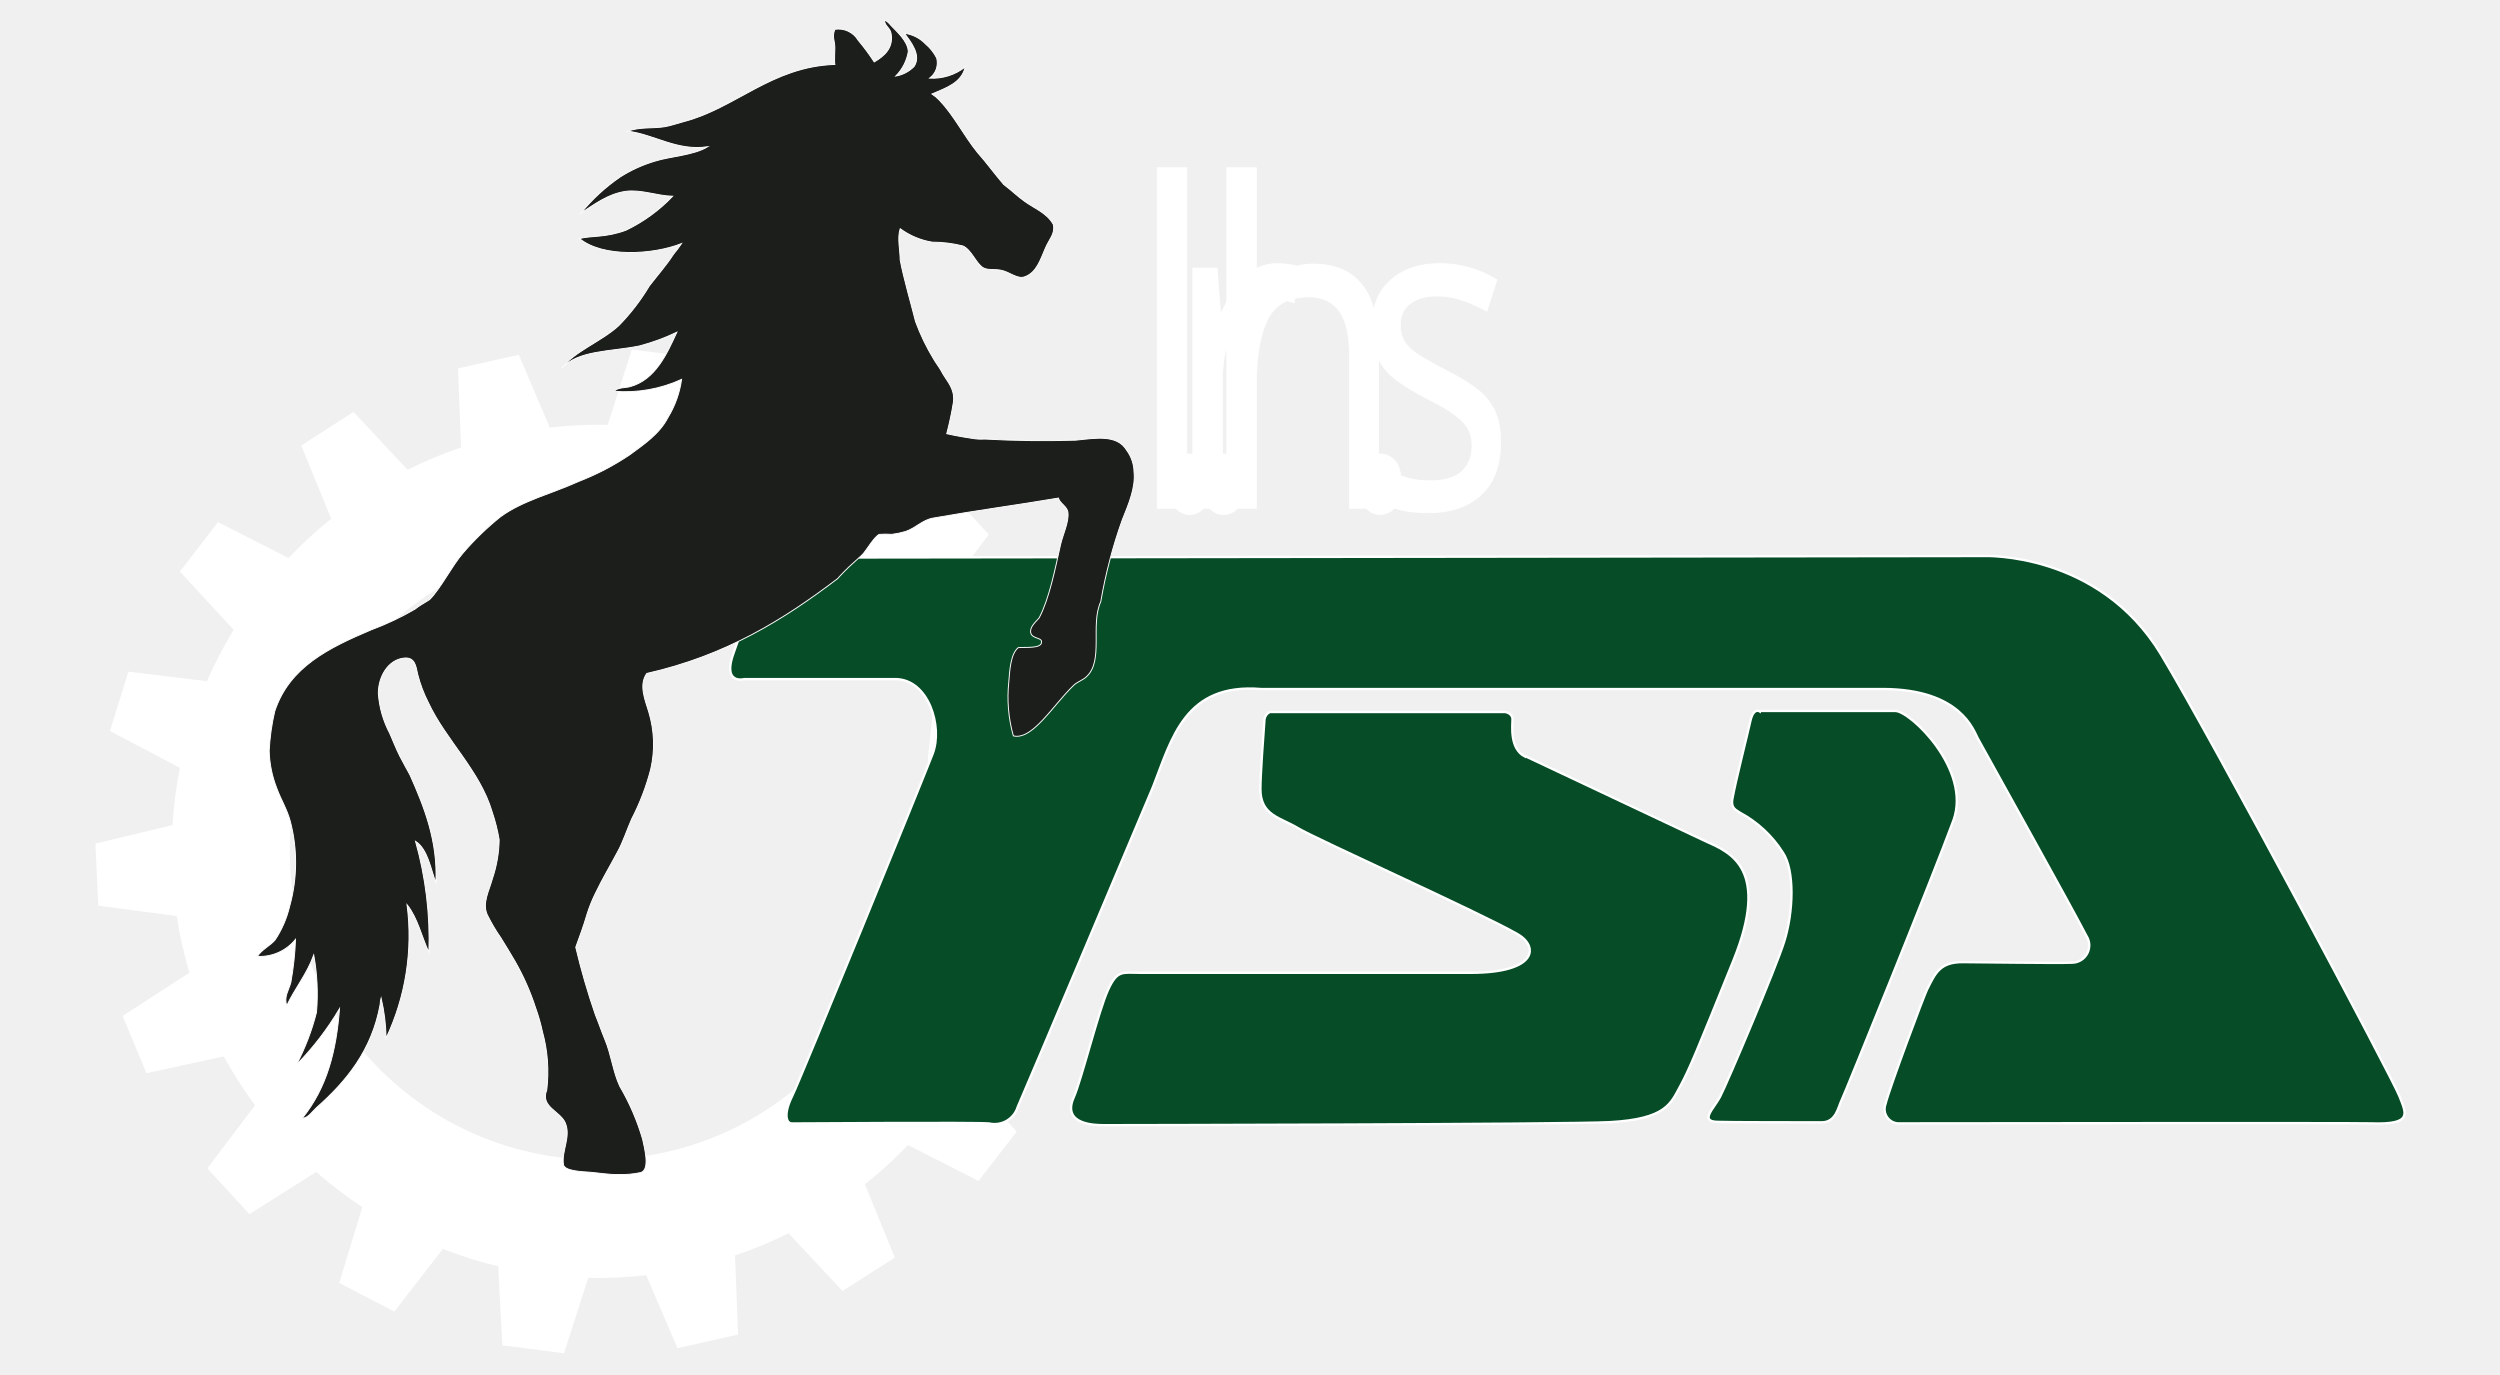
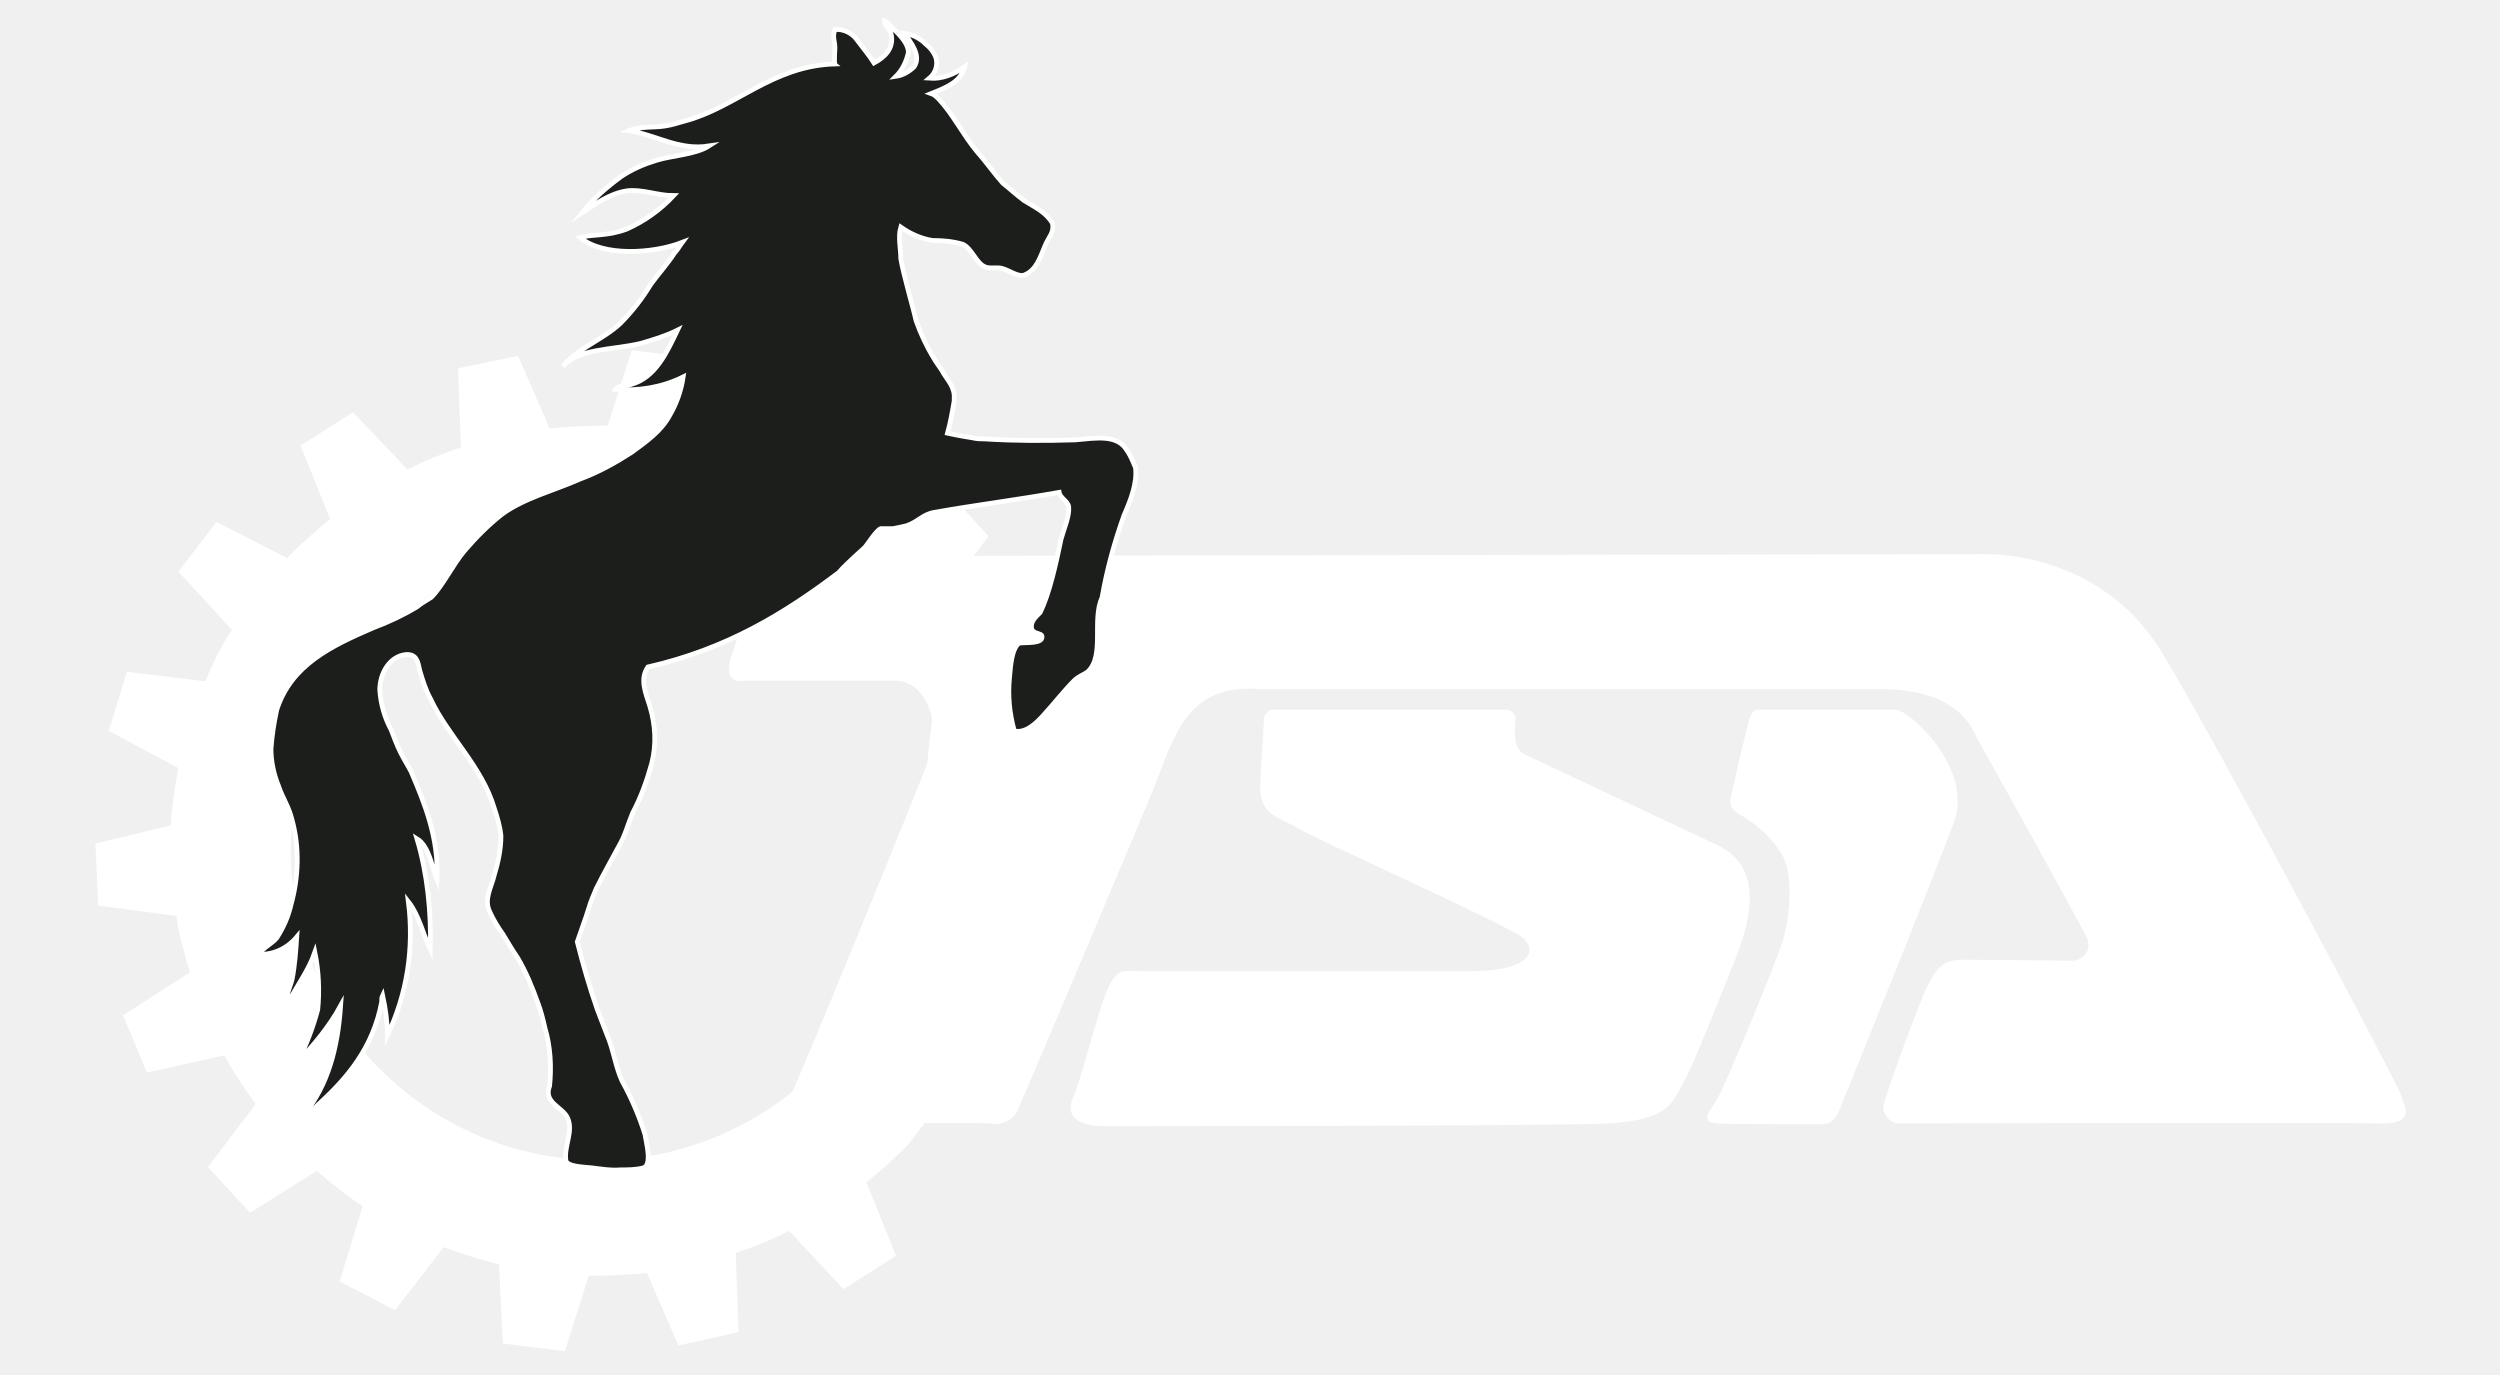
- <svg xmlns="http://www.w3.org/2000/svg" id="Layer_1" data-name="Layer 1" viewBox="0 0 262 144">
-   <defs>
-     <style>.cls-1{fill:none;}.cls-2,.cls-5{fill:#fff;}.cls-3{fill:#054c27;stroke-width:0.25px;}.cls-3,.cls-4,.cls-5{stroke:#fff;}.cls-4{fill:#1c1e1c;stroke-miterlimit:10;stroke-width:0.1px;}.cls-5{font-size:46.94px;stroke-width:0.1px;font-family:OratorStd, Orator Std;letter-spacing:-0.21em;}</style>
-   </defs>
-   <path class="cls-1" d="M106.56,98,103.72,107a44.8,44.8,0,0,1-2.79,5.39h0l5.57,6.15-4,5.17L95.15,120a43.4,43.4,0,0,1-4.46,4.12l3.14,7.67-5.49,3.51-5.65-6.06h0a43.39,43.39,0,0,1-5.61,2.33l.32,8.29L71,141.29l-3.25-7.63h0a45.3,45.3,0,0,1-6.08.29l-2.53,7.89L52.74,141l-.44-8.28h0a44.14,44.14,0,0,1-5.8-1.82l-5.08,6.56-5.78-3,2.42-7.94a45.14,45.14,0,0,1-4.83-3.69l-7,4.42-4.41-4.79,5-6.62a43.84,43.84,0,0,1-3.28-5.12l-8.1,1.76-2.5-6,7-4.53q-.43-1.45-.76-2.94c-.22-1-.41-2-.57-3h0L10.3,94.92,10,88.41l8.07-1.87h0a43.63,43.63,0,0,1,.78-6l-7.34-3.86,1.94-6.22,8.23,1A44,44,0,0,1,24.49,66h0L18.91,59.9l4-5.18,7.39,3.76a44.23,44.23,0,0,1,4.47-4.12l-3.14-7.67,5.48-3.52,5.66,6.06a43.56,43.56,0,0,1,5.61-2.33L48,38.61l6.35-1.43,3.25,7.63h0a44.06,44.06,0,0,1,6.07-.29l2.53-7.89,6.46.83.44,8.28a44.76,44.76,0,0,1,5.8,1.82L84,41l5.78,3-2.42,7.94h0a44.49,44.49,0,0,1,4.82,3.68h0l7-4.42L103.62,56l-5,6.62a43.76,43.76,0,0,1,3.27,5.11h0L110,66l2.51,6-7,4.53q.43,1.44.76,2.94c.22,1,.41,2,.57,3l8.22,1.12.3,6.5-8.07,1.87a43.59,43.59,0,0,1-.78,6Z" />
-   <path class="cls-2" d="M106.56,98a43.59,43.59,0,0,0,.78-6l8.07-1.87-.3-6.5-8.22-1.12c-.15-1-.34-2-.57-3s-.48-2-.76-2.94l7-4.53L110,66l-8.1,1.75h0a43.76,43.76,0,0,0-3.27-5.11l5-6.62-4.41-4.79-7,4.42h0a44.7,44.7,0,0,0-4.82-3.68h0L89.78,44,84,41l-5.08,6.56a44.76,44.76,0,0,0-5.8-1.82l-.44-8.28-6.46-.83-2.53,7.89a44.06,44.06,0,0,0-6.07.29h0l-3.25-7.63L48,38.61l.32,8.29a43.56,43.56,0,0,0-5.61,2.33l-5.66-6.06-5.48,3.52,3.14,7.67a44.23,44.23,0,0,0-4.47,4.12l-7.39-3.76-4,5.18L24.49,66h0a44,44,0,0,0-2.8,5.39l-8.23-1-1.94,6.22,7.34,3.86a43.63,43.63,0,0,0-.78,6h0L10,88.41l.3,6.51L18.52,96h0c.15,1,.34,2,.57,3s.48,2,.76,2.94l-7,4.53,2.5,6,8.1-1.76a43.84,43.84,0,0,0,3.28,5.12l-5,6.62,4.41,4.79,7-4.42a45.14,45.14,0,0,0,4.83,3.69l-2.42,7.94,5.78,3,5.08-6.56a44.14,44.14,0,0,0,5.8,1.82h0l.44,8.28,6.46.83,2.53-7.89a45.3,45.3,0,0,0,6.08-.29h0L71,141.29l6.35-1.43-.32-8.29a43.39,43.39,0,0,0,5.61-2.33h0l5.65,6.06,5.49-3.51-3.14-7.67A43.4,43.4,0,0,0,95.15,120l7.4,3.76,4-5.17-5.57-6.15h0a44.8,44.8,0,0,0,2.79-5.39L106.56,98ZM94,97.36a30.66,30.66,0,0,1-.95,3,32.27,32.27,0,0,1-21.72,20q-.76.21-1.54.38t-1.55.31A32.27,32.27,0,0,1,40,112.26a30.65,30.65,0,0,1-2.14-2.33,32.34,32.34,0,0,1-6.46-28.81,31,31,0,0,1,1-3,32.26,32.26,0,0,1,21.71-20q.76-.21,1.54-.38t1.55-.31a32.27,32.27,0,0,1,28.18,8.81c.75.74,1.47,1.51,2.14,2.32,1.33,1.6,7.54.17,9.19,1.9,2.3,2.4,0,8,.64,11.07C98.51,86.7,95.23,92.55,94,97.36Z" />
-   <path class="cls-3" d="M84.27,58.43l123.68-.16s12-.47,18.52,10.31c5.66,9.41,24.35,44.59,25,46.32s1.52,3-3,2.83c-1.31-.06-49.58,0-49.58,0a1.5,1.5,0,0,1-1.3-2c.43-1.74,4-11.26,4.35-12,.87-1.74,1.35-2.9,3.74-2.9,1.48,0,9.68.13,11.47.06a1.82,1.82,0,0,0,1.51-2.81c-1.79-3.46-10-18.16-11.4-20.72-.43-.79-1.77-5.11-9.87-5.15-8.48,0-65.23,0-65.23,0-8-.66-9.35,5.22-11.31,10.22C120.61,83,107.13,115,106.66,116a2.54,2.54,0,0,1-3,1.74c-1.3-.13-20,0-20.66,0s-.87-1.08,0-2.83S96.65,81.84,97.74,79s-.43-7.83-3.92-7.83H78s-2.39.65-1.09-2.83c.34-.91,1.63-4.79,2.39-6.3,1.09-2.18.66-3.63,5-3.63Z" />
-   <path class="cls-3" d="M159.83,79.24s17.61,8.31,19.08,9c2.49,1.11,6.6,2.89,2.76,12.4s-4.61,11.41-5.59,13.21-1.47,3.42-7.34,3.75c-4.57.25-52,.32-52.95.32s-4.57,0-3.26-2.93c.78-1.74,2.61-9.13,3.59-11.25s1.47-1.79,3.43-1.79h34.57c7,0,7.18-2.77,4.89-4.07-3.81-2.19-21.2-10-23-11.1s-3.92-1.3-3.92-4.07c0-1.51.3-5.59.43-7.33a1,1,0,0,1,.55-.76h24.68s.76.11.76.76-.32,3.09,1.31,3.91Z" />
-   <path class="cls-3" d="M184.45,74.51h14.19c1.54,0,8,6.14,6.08,11.47-2.21,6-11.41,28.7-11.74,29.36s-.55,2.28-2.06,2.28c-1,0-10.29,0-11-.05-1.8-.08-.33-1.37.33-2.61.76-1.44,5.94-13.7,6.72-16.24,1-3.15,1.12-7.55-.14-9.39a12.07,12.07,0,0,0-4.5-4.17c-.32-.26-1-.4-.76-1.52.37-2,1.45-6.2,1.87-8.08.33-1.47,1-1,1-1Z" />
-   <path class="cls-4" d="M118.08,47.19c-1-1.68-3.19-1.28-5.36-1.06-3.17.09-6.36.06-9.53-.12a5.3,5.3,0,0,1-1.24-.06c-.07,0-1.82-.28-2.73-.5a34,34,0,0,0,.71-3.36,3.67,3.67,0,0,0,0-.56c-.08-1.09-.87-1.82-1.27-2.63-.15-.3-.67-1-.77-1.2a22.69,22.69,0,0,1-1.94-4c-.34-1.4-1.29-4.67-1.61-6.47,0-1-.32-2.27,0-3.26a7.82,7.82,0,0,0,3.35,1.41,13,13,0,0,1,3.23.4c.91.41,1.39,1.89,2.15,2.3.49.26,1.08.1,1.83.24.91.17,1.75,1,2.52.68,1.22-.45,1.61-1.78,2.14-3,.43-1,1-1.44.85-2.44-.65-1.22-1.92-1.67-3-2.44-.83-.59-1.19-1-2.22-1.79-.87-1-1.83-2.33-2.74-3.34C101,14.2,100,12.13,98.45,10.5a4.32,4.32,0,0,0-.78-.65c1.49-.64,3.11-1.16,3.49-2.84a5.55,5.55,0,0,1-3.73,1.18,2,2,0,0,0,.74-2.1A4.69,4.69,0,0,0,97,4.61a3.66,3.66,0,0,0-2.21-1.12c.63.86,1.81,2.29,1,3.48a3.53,3.53,0,0,1-1.91,1,4.79,4.79,0,0,0,1.31-2.54c0-1.1-1.29-2.2-1.79-2.74-.1-.11-.41-.51-.7-.57,0,.61.57.76.68,1.37.28,1.53-.7,2.38-1.76,3a22.42,22.42,0,0,0-1.68-2.27,2.41,2.41,0,0,0-2.45-1.15c-.32.83,0,1.15,0,1.94,0,.13-.06,1.56,0,1.74-6.62.23-10.42,4.6-15.85,6-.68.18-1.33.42-2,.53-1.12.19-2.64,0-3.84.47,2.78.35,5.16,2.11,8.36,1.63-1.44.89-3.92,1-5.5,1.5A14.44,14.44,0,0,0,65,18.54a19.55,19.55,0,0,0-4.11,3.78c1.4-.88,2.79-2,4.71-2.27,1.63-.2,3.21.47,4.89.52a16.8,16.8,0,0,1-4.88,3.55c-2.13.8-3.61.55-4.88.88,2.41,2,7.65,1.73,10.69.53a13.88,13.88,0,0,1-.85,1.13c-.67,1.06-1.69,2.22-2.52,3.3a22.22,22.22,0,0,1-3.17,4.13c-1.76,1.66-4.82,2.79-6,4.52C60.51,36.7,64,36.87,67,36.26a22.12,22.12,0,0,0,3.93-1.44c-1.06,2.32-2.27,5-4.93,5.71-.46.12-1.29.06-1.64.48a14.28,14.28,0,0,0,7.07-1.25,10.37,10.37,0,0,1-1.43,4c-.9,1.74-2.54,2.82-4,3.9a27.22,27.22,0,0,1-5.37,2.8c-2.71,1.24-5.87,2-8.18,3.7a29.32,29.32,0,0,0-3.9,3.77c-1.21,1.39-2.3,3.65-3.52,4.9-.83.54-1,.57-1.53,1A29.43,29.43,0,0,1,38.92,66c-4.44,1.88-8.6,3.89-10.13,8.55a23.28,23.28,0,0,0-.58,4.13A11.49,11.49,0,0,0,29,82.59c.41,1.15,1.1,2.24,1.43,3.51A17.1,17.1,0,0,1,30.35,95a10.91,10.91,0,0,1-1.53,3.52c-.54.61-1.39,1-1.85,1.71a4.82,4.82,0,0,0,4-1.78,32.48,32.48,0,0,1-.49,4.51c-.22.83-.74,1.48-.43,2.43.87-1.84,2.12-3.32,2.83-5.3a22.64,22.64,0,0,1,.29,6,25.21,25.21,0,0,1-2.1,5.49,30.36,30.36,0,0,0,4.51-5.87c-.33,4.41-1.3,8.27-3.9,11.48.61,0,1.06-.73,1.49-1.11,3.12-2.76,5.8-6,6.67-10.81a2.79,2.79,0,0,1,.1-.68,19.65,19.65,0,0,1,.52,4.22,25.18,25.18,0,0,0,2.2-14c1.11,1.39,1.52,3.35,2.29,5a38,38,0,0,0-1.4-11.64c1.3.82,1.62,3.05,2.13,4.33.22-4.36-1.25-8-2.7-11.26-.3-.58-.68-1.21-1.08-2s-.68-1.55-1.05-2.38a10.52,10.52,0,0,1-1.2-4.2c0-1.72,1-3.5,2.67-3.69,1.16-.13,1.26.8,1.46,1.73a14.12,14.12,0,0,0,1.11,2.93c1.81,3.9,5.42,7.14,6.69,11.47A18.58,18.58,0,0,1,52.31,88a13.23,13.23,0,0,1-.71,4.09c-.34,1.27-1.07,2.52-.55,3.75a18.33,18.33,0,0,0,1.44,2.45c.52.81,1,1.65,1.48,2.45a25.82,25.82,0,0,1,2.16,4.88,19.09,19.09,0,0,1,.71,2.48,15.88,15.88,0,0,1,.46,6.13c-.71,1.77,1.41,2.21,1.94,3.45.62,1.45-.41,2.94-.19,4.37.1.69,2,.74,2.78.8s2.05.27,2.93.24a9.74,9.74,0,0,0,2.41-.21c1-.33.34-2.68.18-3.48a24.39,24.39,0,0,0-2.39-5.55c-.71-1.5-.89-3.3-1.56-4.9-.35-.83-.65-1.75-1-2.59a73.68,73.68,0,0,1-2.06-7.09c.44-1.22.81-2.19,1.18-3.46a15.17,15.17,0,0,1,.84-2.11c.76-1.6,1.61-3,2.39-4.48.55-1,.94-2.24,1.45-3.39a25,25,0,0,0,2-5.23A11.66,11.66,0,0,0,68,74.64c-.39-1.3-1.07-2.85-.22-4.06,8.33-1.89,14.34-5.64,20-9.94A19.65,19.65,0,0,1,89.42,59c.34-.33.76-.65,1.07-1s1.17-1.8,1.67-2a10.1,10.1,0,0,1,1.31,0,8.59,8.59,0,0,0,1.43-.3c1.15-.39,1.72-1.2,2.92-1.41,4.48-.79,8.64-1.34,13.1-2.09.14.56.95.87,1,1.53.11,1-.54,2.29-.78,3.37-.54,2.44-1.18,5.67-2.24,7.66-.37.44-1,.94-.88,1.55s1.07.51,1.13.89c.13.82-1.65.6-2.43.67-.82.64-.91,2.47-1,3.63a14.89,14.89,0,0,0,.48,5.62c1.15.29,2.36-.91,3.08-1.67,1.1-1.16,2.1-2.53,3.23-3.62.4-.39,1-.55,1.37-.93,1.8-1.68.37-5.44,1.48-7.84a50.91,50.91,0,0,1,2.26-8.59c.66-1.64,1.4-3.37,1.23-5A3.93,3.93,0,0,0,118.08,47.19Z" />
-   <text class="cls-5" transform="translate(118.29 53.26) scale(0.75 1)">l.r.h.s</text>
+ <svg xmlns="http://www.w3.org/2000/svg" version="1.1" id="Layer_1" x="0px" y="0px" viewBox="0 0 262 144" style="enable-background:new 0 0 262 144;" xml:space="preserve">
+   <style type="text/css">
+ 	.st0{fill:none;}
+ 	.st1{fill:#FFFFFF;}
+ 	.st2{fill:#FFFFFF;stroke:#FFFFFF;stroke-width:0.25;}
+ 	.st3{fill:#1C1E1C;stroke:#FFFFFF;stroke-width:0.5;stroke-miterlimit:10;}
+ </style>
+   <path class="st0" d="M106.6,98l-2.8,9c-0.8,1.9-1.7,3.7-2.8,5.4l0,0l5.6,6.2l-4,5.2l-7.3-3.7c-1.4,1.5-2.9,2.9-4.5,4.1l3.1,7.7  l-5.5,3.5l-5.7-6.1l0,0c-1.8,0.9-3.7,1.7-5.6,2.3l0.3,8.3l-6.4,1.4l-3.3-7.6l0,0c-2,0.2-4,0.3-6.1,0.3l-2.5,7.9l-6.4-0.8l-0.4-8.3  l0,0c-2-0.5-3.9-1.1-5.8-1.8l-5.1,6.6l-5.8-3l2.4-7.9c-1.7-1.1-3.3-2.4-4.8-3.7l-7,4.4l-4.4-4.8l5-6.6c-1.2-1.6-2.3-3.3-3.3-5.1  l-8.1,1.8l-2.5-6l7-4.5c-0.3-1-0.5-1.9-0.8-2.9c-0.2-1-0.4-2-0.6-3l0,0l-8.3-1.1L10,88.4l8.1-1.9l0,0c0.1-2,0.4-4,0.8-6l-7.3-3.9  l1.9-6.2l8.2,1c0.8-1.9,1.7-3.7,2.8-5.5l0,0l-5.6-6.1l4-5.2l7.4,3.8c1.4-1.5,2.9-2.9,4.5-4.1l-3.1-7.7l5.5-3.5l5.7,6.1  c1.8-0.9,3.7-1.7,5.6-2.3L48,38.6l6.3-1.4l3.3,7.6l0,0c2-0.2,4-0.3,6.1-0.3l2.5-7.9l6.5,0.8l0.4,8.3c2,0.5,3.9,1.1,5.8,1.8L84,41  l5.8,3l-2.4,7.9l0,0c1.7,1.1,3.3,2.3,4.8,3.7l0,0l7-4.4l4.4,4.8l-5,6.6c1.2,1.6,2.3,3.3,3.3,5.1l0,0L110,66l2.5,6l-7,4.5  c0.3,1,0.5,1.9,0.8,2.9c0.2,1,0.4,2,0.6,3l8.2,1.1l0.3,6.5l-8.1,1.9C107.2,94,106.9,96,106.6,98L106.6,98z" />
+   <path class="st1" d="M106.6,98c0.4-2,0.7-4,0.8-6l8.1-1.9l-0.3-6.5l-8.2-1.1c-0.2-1-0.3-2-0.6-3s-0.5-2-0.8-2.9l7-4.5l-2.6-6  l-8.1,1.8l0,0c-1-1.8-2.1-3.5-3.3-5.1l5-6.6l-4.4-4.8l-7,4.4l0,0c-1.5-1.3-3.1-2.6-4.8-3.7l0,0l2.4-8L84,41l-5.1,6.6  c-1.9-0.7-3.8-1.3-5.8-1.8l-0.4-8.3l-6.5-0.8l-2.5,7.9c-2,0-4.1,0.1-6.1,0.3l0,0l-3.3-7.6L48,38.6l0.3,8.3c-1.9,0.6-3.8,1.4-5.6,2.3  L37,43.2l-5.5,3.5l3.1,7.7c-1.6,1.3-3.1,2.6-4.5,4.1l-7.4-3.8l-4,5.2l5.6,6.1l0,0c-1.1,1.7-2,3.5-2.8,5.4l-8.2-1l-1.9,6.2l7.3,3.9  c-0.4,2-0.7,4-0.8,6l0,0L10,88.4l0.3,6.5l8.2,1.1l0,0c0.1,1,0.3,2,0.6,3s0.5,2,0.8,2.9l-7,4.5l2.5,6l8.1-1.8c1,1.8,2.1,3.5,3.3,5.1  l-5,6.6l4.4,4.8l7-4.4c1.5,1.3,3.1,2.6,4.8,3.7l-2.4,7.9l5.8,3l5.1-6.6c1.9,0.7,3.8,1.3,5.8,1.8l0,0l0.4,8.3l6.5,0.8l2.5-7.9  c2,0,4.1-0.1,6.1-0.3l0,0l3.3,7.6l6.3-1.4l-0.3-8.3c1.9-0.6,3.8-1.4,5.6-2.3l0,0l5.7,6.1l5.5-3.5l-3.1-7.7c1.6-1.3,3.1-2.6,4.5-4.1  l5.8-7.6l0,0c1.1-1.7,2-3.5,2.8-5.4L106.6,98z M94,97.4c-0.3,1-0.6,2-0.9,3c-3.6,9.8-11.7,17.2-21.7,20c-0.5,0.1-1,0.3-1.5,0.4  c-0.5,0.1-1,0.2-1.6,0.3c-10.3,1.8-20.8-1.5-28.2-8.8c-0.8-0.7-1.5-1.5-2.1-2.3c-6.7-8-9.1-18.7-6.5-28.8c0.3-1,0.6-2,1-3  c3.6-9.8,11.7-17.2,21.7-20c0.5-0.1,1-0.3,1.5-0.4s1-0.2,1.5-0.3c10.3-1.8,20.8,1.5,28.2,8.8c0.8,0.7,1.5,1.5,2.1,2.3  c1.3,1.6,7.5,0.2,9.2,1.9c2.3,2.4,0,8,0.6,11.1C98.5,86.7,95.2,92.6,94,97.4z" />
+   <path class="st2" d="M84.3,58.4l123.7-0.2c0,0,12-0.5,18.5,10.3c5.7,9.4,24.4,44.6,25,46.3s1.5,3-3,2.8c-1.3-0.1-49.6,0-49.6,0  c-0.8-0.1-1.4-0.8-1.4-1.6c0-0.1,0-0.3,0.1-0.4c0.4-1.7,4-11.3,4.4-12c0.9-1.7,1.4-2.9,3.7-2.9c1.5,0,9.7,0.1,11.5,0.1  c1,0,1.8-0.8,1.8-1.8c0-0.3-0.1-0.7-0.3-1c-1.8-3.5-10-18.2-11.4-20.7c-0.4-0.8-1.8-5.1-9.9-5.2c-8.5,0-65.2,0-65.2,0  c-8-0.7-9.3,5.2-11.3,10.2c-0.2,0.6-13.7,32.6-14.2,33.6c-0.4,1.3-1.7,2-3,1.7c-1.3-0.1-20,0-20.7,0s-0.9-1.1,0-2.8  S96.7,81.8,97.7,79s-0.4-7.8-3.9-7.8H78c0,0-2.4,0.7-1.1-2.8c0.3-0.9,1.6-4.8,2.4-6.3C80.4,59.9,80,58.4,84.3,58.4L84.3,58.4z" />
+   <path class="st2" d="M159.8,79.2c0,0,17.6,8.3,19.1,9c2.5,1.1,6.6,2.9,2.8,12.4s-4.6,11.4-5.6,13.2s-1.5,3.4-7.3,3.8  c-4.6,0.3-52,0.3-52.9,0.3s-4.6,0-3.3-2.9c0.8-1.7,2.6-9.1,3.6-11.3s1.5-1.8,3.4-1.8h34.6c7,0,7.2-2.8,4.9-4.1  c-3.8-2.2-21.2-10-23-11.1s-3.9-1.3-3.9-4.1c0-1.5,0.3-5.6,0.4-7.3c0-0.3,0.3-0.6,0.6-0.8h24.7c0,0,0.8,0.1,0.8,0.8  S158.2,78.5,159.8,79.2L159.8,79.2z" />
+   <path class="st2" d="M184.4,74.5h14.2c1.5,0,8,6.1,6.1,11.5c-2.2,6-11.4,28.7-11.7,29.4s-0.6,2.3-2.1,2.3c-1,0-10.3,0-11-0.1  c-1.8-0.1-0.3-1.4,0.3-2.6c0.8-1.4,5.9-13.7,6.7-16.2c1-3.2,1.1-7.6-0.1-9.4c-1.1-1.8-2.7-3.2-4.5-4.2c-0.3-0.3-1-0.4-0.8-1.5  c0.4-2,1.4-6.2,1.9-8.1C183.8,74.1,184.4,74.6,184.4,74.5L184.4,74.5z" />
+   <path class="st3" d="M118.1,47.2c-1-1.7-3.2-1.3-5.4-1.1c-3.2,0.1-6.4,0.1-9.5-0.1c-0.4,0-0.8,0-1.2-0.1c-0.1,0-1.8-0.3-2.7-0.5  c0.3-1.1,0.5-2.2,0.7-3.4c0-0.2,0-0.4,0-0.6c-0.1-1.1-0.9-1.8-1.3-2.6c-0.2-0.3-0.7-1-0.8-1.2c-0.8-1.3-1.4-2.6-1.9-4  c-0.3-1.4-1.3-4.7-1.6-6.5c0-1-0.3-2.3,0-3.3c1,0.7,2.1,1.2,3.3,1.4c1.1,0,2.2,0.1,3.2,0.4c0.9,0.4,1.4,1.9,2.2,2.3  c0.5,0.3,1.1,0.1,1.8,0.2c0.9,0.2,1.8,1,2.5,0.7c1.2-0.5,1.6-1.8,2.1-3c0.4-1,1-1.4,0.8-2.4c-0.7-1.2-1.9-1.7-3-2.4  c-0.8-0.6-1.2-1-2.2-1.8c-0.9-1-1.8-2.3-2.7-3.3c-1.5-1.8-2.5-3.9-4-5.5c-0.2-0.2-0.5-0.5-0.8-0.6c1.5-0.6,3.1-1.2,3.5-2.8  c-1.1,0.8-2.4,1.3-3.7,1.2c0.6-0.5,0.9-1.3,0.7-2.1C97.9,5.5,97.5,5,97,4.6c-0.6-0.6-1.4-1-2.2-1.1c0.6,0.9,1.8,2.3,1,3.5  c-0.5,0.5-1.2,0.9-1.9,1c0.7-0.7,1.1-1.6,1.3-2.5c0-1.1-1.3-2.2-1.8-2.7c-0.1-0.1-0.4-0.5-0.7-0.6c0,0.6,0.6,0.8,0.7,1.4  c0.3,1.5-0.7,2.4-1.8,3c-0.5-0.8-1.1-1.5-1.7-2.3c-0.5-0.8-1.5-1.3-2.4-1.2c-0.3,0.8,0,1.2,0,1.9c0,0.1-0.1,1.6,0,1.7  c-6.6,0.2-10.4,4.6-15.8,6c-0.7,0.2-1.3,0.4-2,0.5c-1.1,0.2-2.6,0-3.8,0.5c2.8,0.4,5.2,2.1,8.4,1.6c-1.4,0.9-3.9,1-5.5,1.5  c-1.3,0.4-2.5,0.9-3.7,1.7c-1.5,1.1-2.9,2.3-4.1,3.8c1.4-0.9,2.8-2,4.7-2.3c1.6-0.2,3.2,0.5,4.9,0.5c-1.4,1.5-3.1,2.7-4.9,3.5  c-2.1,0.8-3.6,0.5-4.9,0.9c2.4,2,7.6,1.7,10.7,0.5c-0.3,0.4-0.5,0.8-0.8,1.1c-0.7,1.1-1.7,2.2-2.5,3.3c-0.9,1.5-2,2.9-3.2,4.1  c-1.8,1.7-4.8,2.8-6,4.5c1.6-1.9,5.1-1.7,8.1-2.4c1.4-0.4,2.7-0.8,3.9-1.4c-1.1,2.3-2.3,5-4.9,5.7c-0.5,0.1-1.3,0.1-1.6,0.5  c2.4,0.2,4.9-0.2,7.1-1.3c-0.2,1.4-0.7,2.8-1.4,4c-0.9,1.7-2.5,2.8-4,3.9c-1.7,1.1-3.5,2.1-5.4,2.8c-2.7,1.2-5.9,2-8.2,3.7  c-1.4,1.1-2.7,2.4-3.9,3.8c-1.2,1.4-2.3,3.7-3.5,4.9c-0.8,0.5-1,0.6-1.5,1c-1.5,0.9-3,1.6-4.6,2.2c-4.4,1.9-8.6,3.9-10.1,8.6  c-0.3,1.4-0.5,2.7-0.6,4.1c0,1.3,0.3,2.7,0.8,3.9c0.4,1.2,1.1,2.2,1.4,3.5c0.8,2.9,0.7,6-0.1,8.9c-0.3,1.3-0.8,2.4-1.5,3.5  c-0.5,0.6-1.4,1-1.9,1.7c1.5,0.1,3-0.6,4-1.8c-0.1,1.5-0.2,3-0.5,4.5c-0.2,0.8-0.7,1.5-0.4,2.4c0.9-1.8,2.1-3.3,2.8-5.3  c0.4,2,0.5,4,0.3,6c-0.5,1.9-1.2,3.7-2.1,5.5c1.7-1.8,3.3-3.7,4.5-5.9c-0.3,4.4-1.3,8.3-3.9,11.5c0.6,0,1.1-0.7,1.5-1.1  c3.1-2.8,5.8-6,6.7-10.8c0-0.2,0-0.5,0.1-0.7c0.3,1.4,0.5,2.8,0.5,4.2c2.1-4.4,2.8-9.2,2.2-14c1.1,1.4,1.5,3.3,2.3,5  c0.1-3.9-0.3-7.9-1.4-11.6c1.3,0.8,1.6,3.1,2.1,4.3c0.2-4.4-1.3-8-2.7-11.3c-0.3-0.6-0.7-1.2-1.1-2s-0.7-1.6-1-2.4  c-0.7-1.3-1.1-2.7-1.2-4.2c0-1.7,1-3.5,2.7-3.7c1.2-0.1,1.3,0.8,1.5,1.7c0.3,1,0.6,2,1.1,2.9c1.8,3.9,5.4,7.1,6.7,11.5  c0.3,0.9,0.6,1.9,0.7,2.9c0,1.4-0.3,2.8-0.7,4.1c-0.3,1.3-1.1,2.5-0.5,3.8c0.4,0.9,0.9,1.7,1.4,2.4c0.5,0.8,1,1.7,1.5,2.4  c0.9,1.5,1.6,3.2,2.2,4.9c0.3,0.8,0.5,1.6,0.7,2.5c0.6,2,0.7,4.1,0.5,6.1c-0.7,1.8,1.4,2.2,1.9,3.4c0.6,1.4-0.4,2.9-0.2,4.4  c0.1,0.7,2,0.7,2.8,0.8s2,0.3,2.9,0.2c0.8,0,1.6,0,2.4-0.2c1-0.3,0.3-2.7,0.2-3.5c-0.6-1.9-1.4-3.8-2.4-5.6  c-0.7-1.5-0.9-3.3-1.6-4.9c-0.3-0.8-0.7-1.8-1-2.6c-0.8-2.3-1.5-4.7-2.1-7.1c0.4-1.2,0.8-2.2,1.2-3.5c0.2-0.7,0.5-1.4,0.8-2.1  c0.8-1.6,1.6-3,2.4-4.5c0.6-1,0.9-2.2,1.4-3.4c0.9-1.7,1.5-3.4,2-5.2c0.5-2,0.4-4-0.2-6c-0.4-1.3-1.1-2.8-0.2-4.1  c8.3-1.9,14.3-5.6,20-9.9c0.5-0.6,1.1-1.1,1.6-1.6c0.3-0.3,0.8-0.7,1.1-1s1.2-1.8,1.7-2c0.4,0,0.9,0,1.3,0c0.5-0.1,1-0.2,1.4-0.3  c1.2-0.4,1.7-1.2,2.9-1.4c4.5-0.8,8.6-1.3,13.1-2.1c0.1,0.6,0.9,0.9,1,1.5c0.1,1-0.5,2.3-0.8,3.4c-0.5,2.4-1.2,5.7-2.2,7.7  c-0.4,0.4-1,0.9-0.9,1.6s1.1,0.5,1.1,0.9c0.1,0.8-1.7,0.6-2.4,0.7c-0.8,0.6-0.9,2.5-1,3.6c-0.2,1.9,0,3.8,0.5,5.6  c1.2,0.3,2.4-0.9,3.1-1.7c1.1-1.2,2.1-2.5,3.2-3.6c0.4-0.4,1-0.6,1.4-0.9c1.8-1.7,0.4-5.4,1.5-7.8c0.5-2.9,1.3-5.8,2.3-8.6  c0.7-1.6,1.4-3.4,1.2-5C118.8,48.6,118.6,47.9,118.1,47.2z" />
</svg>
